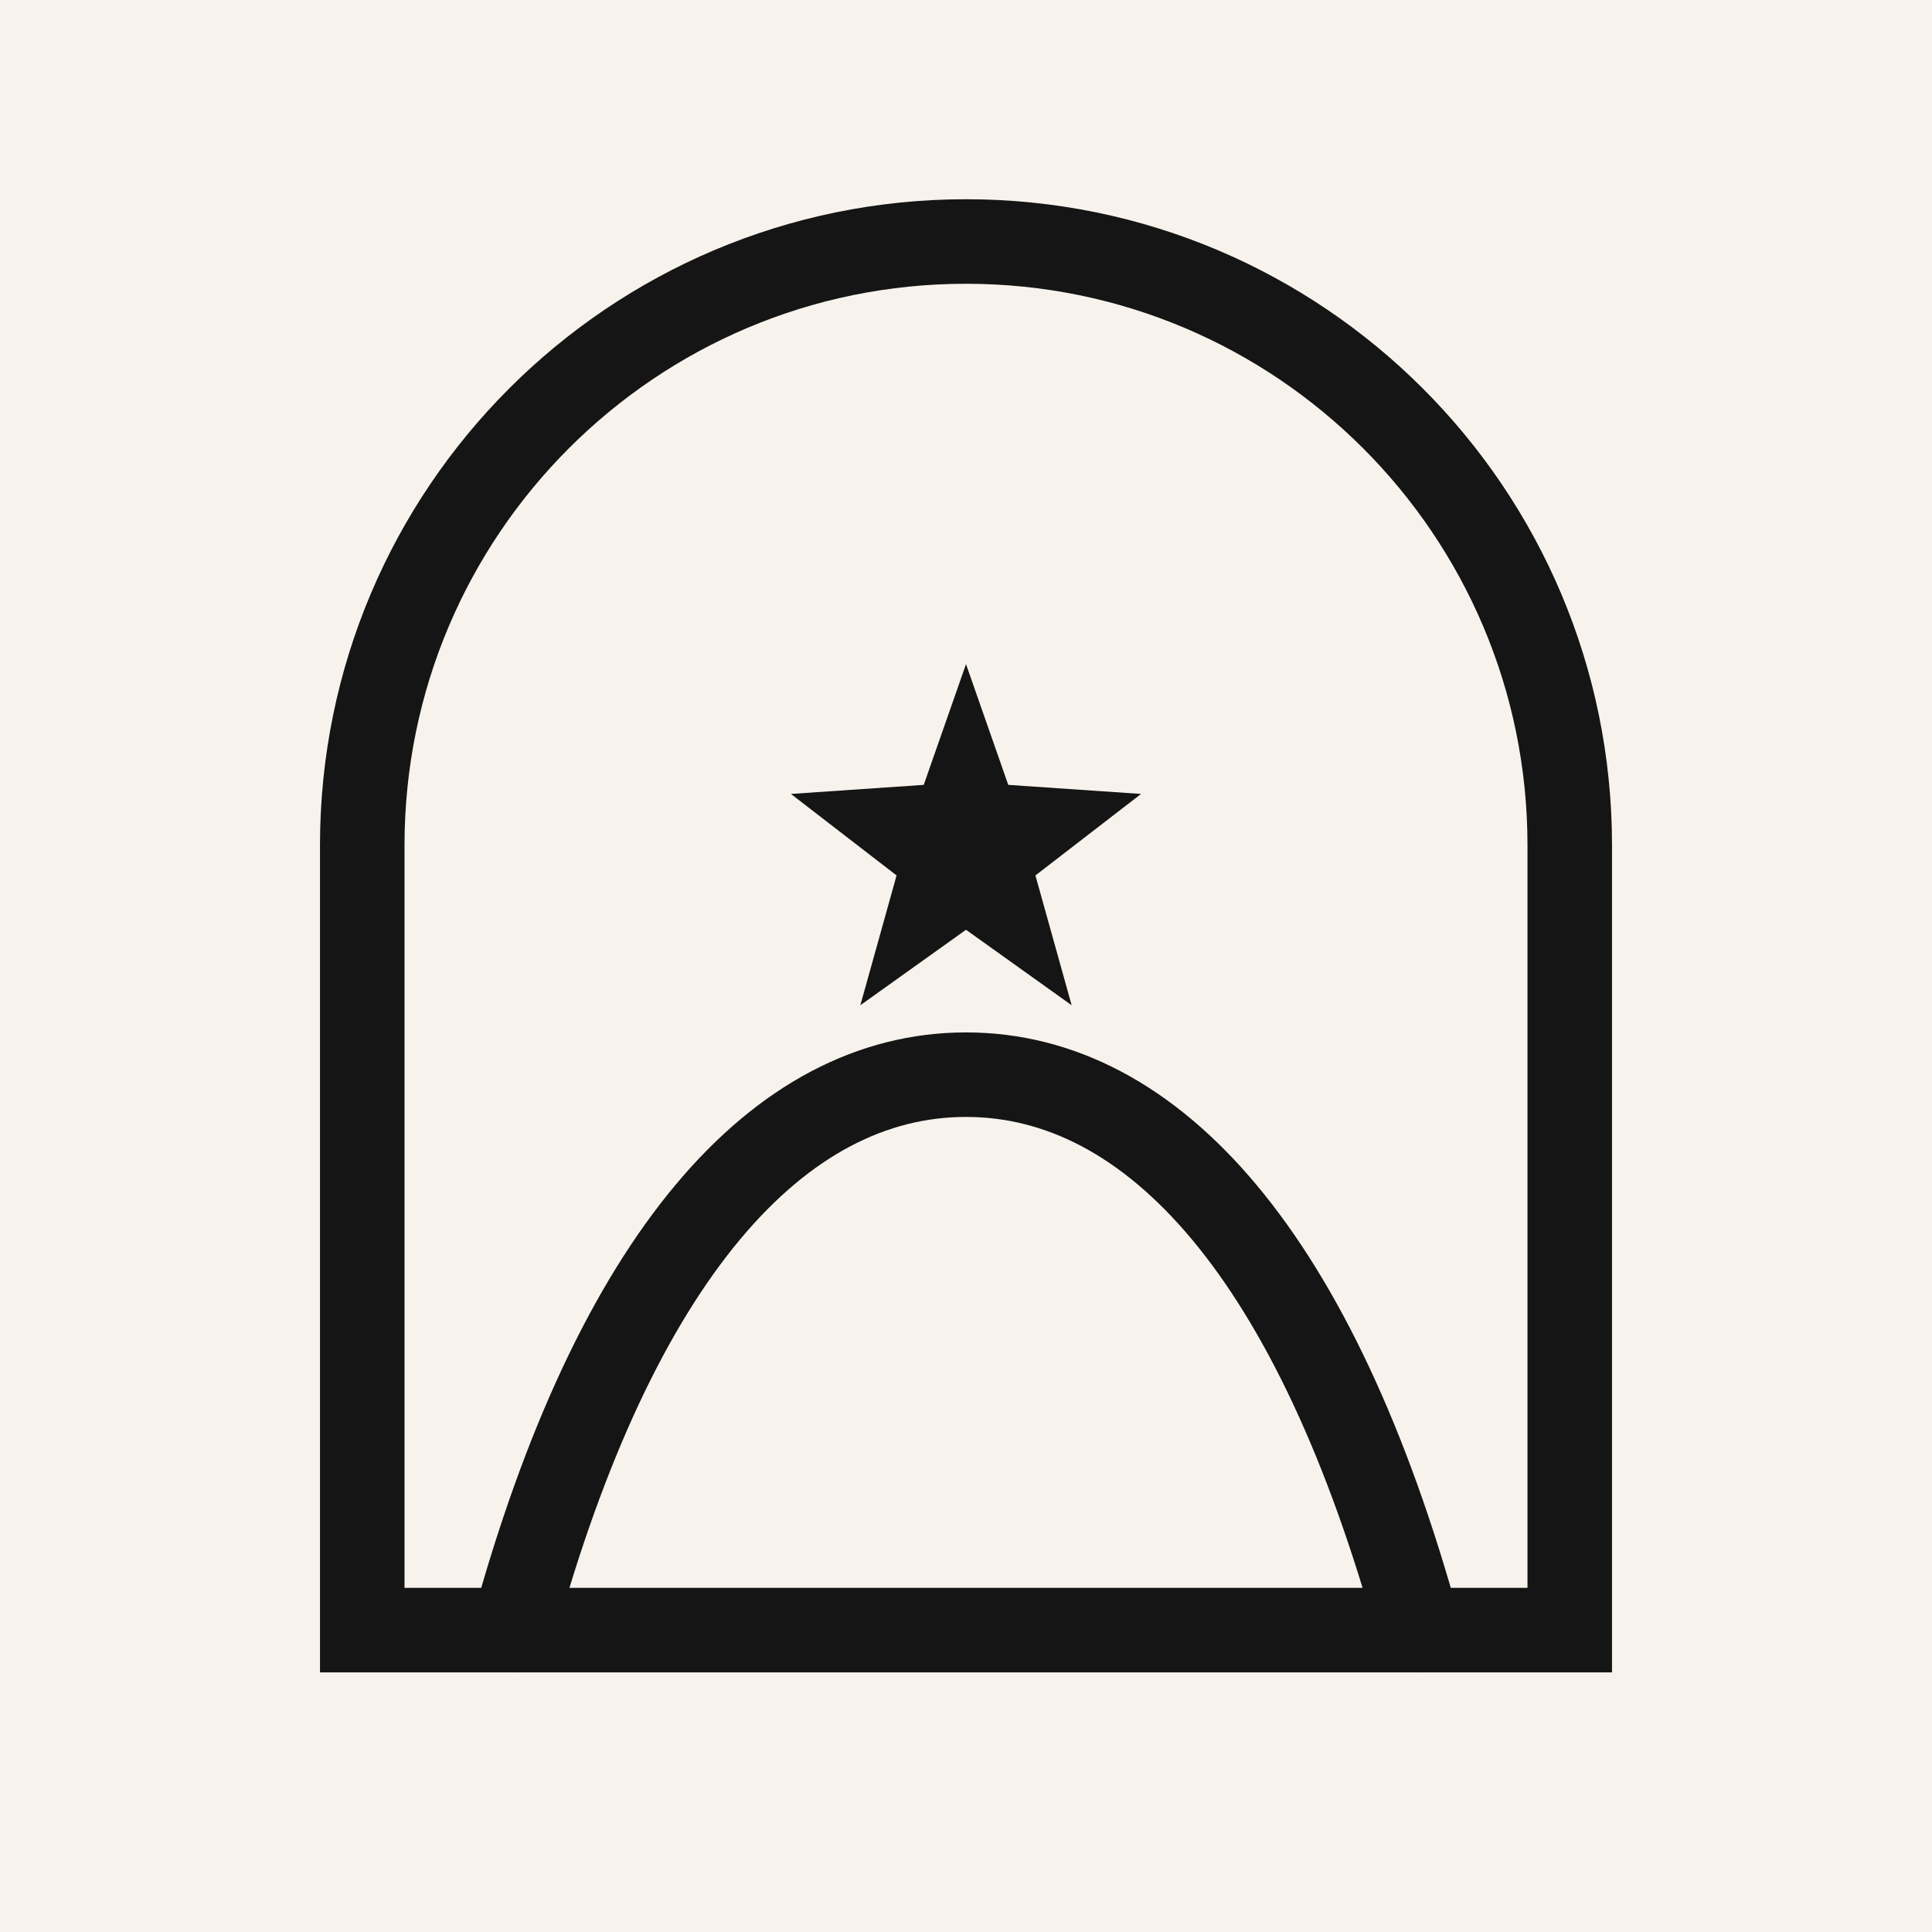
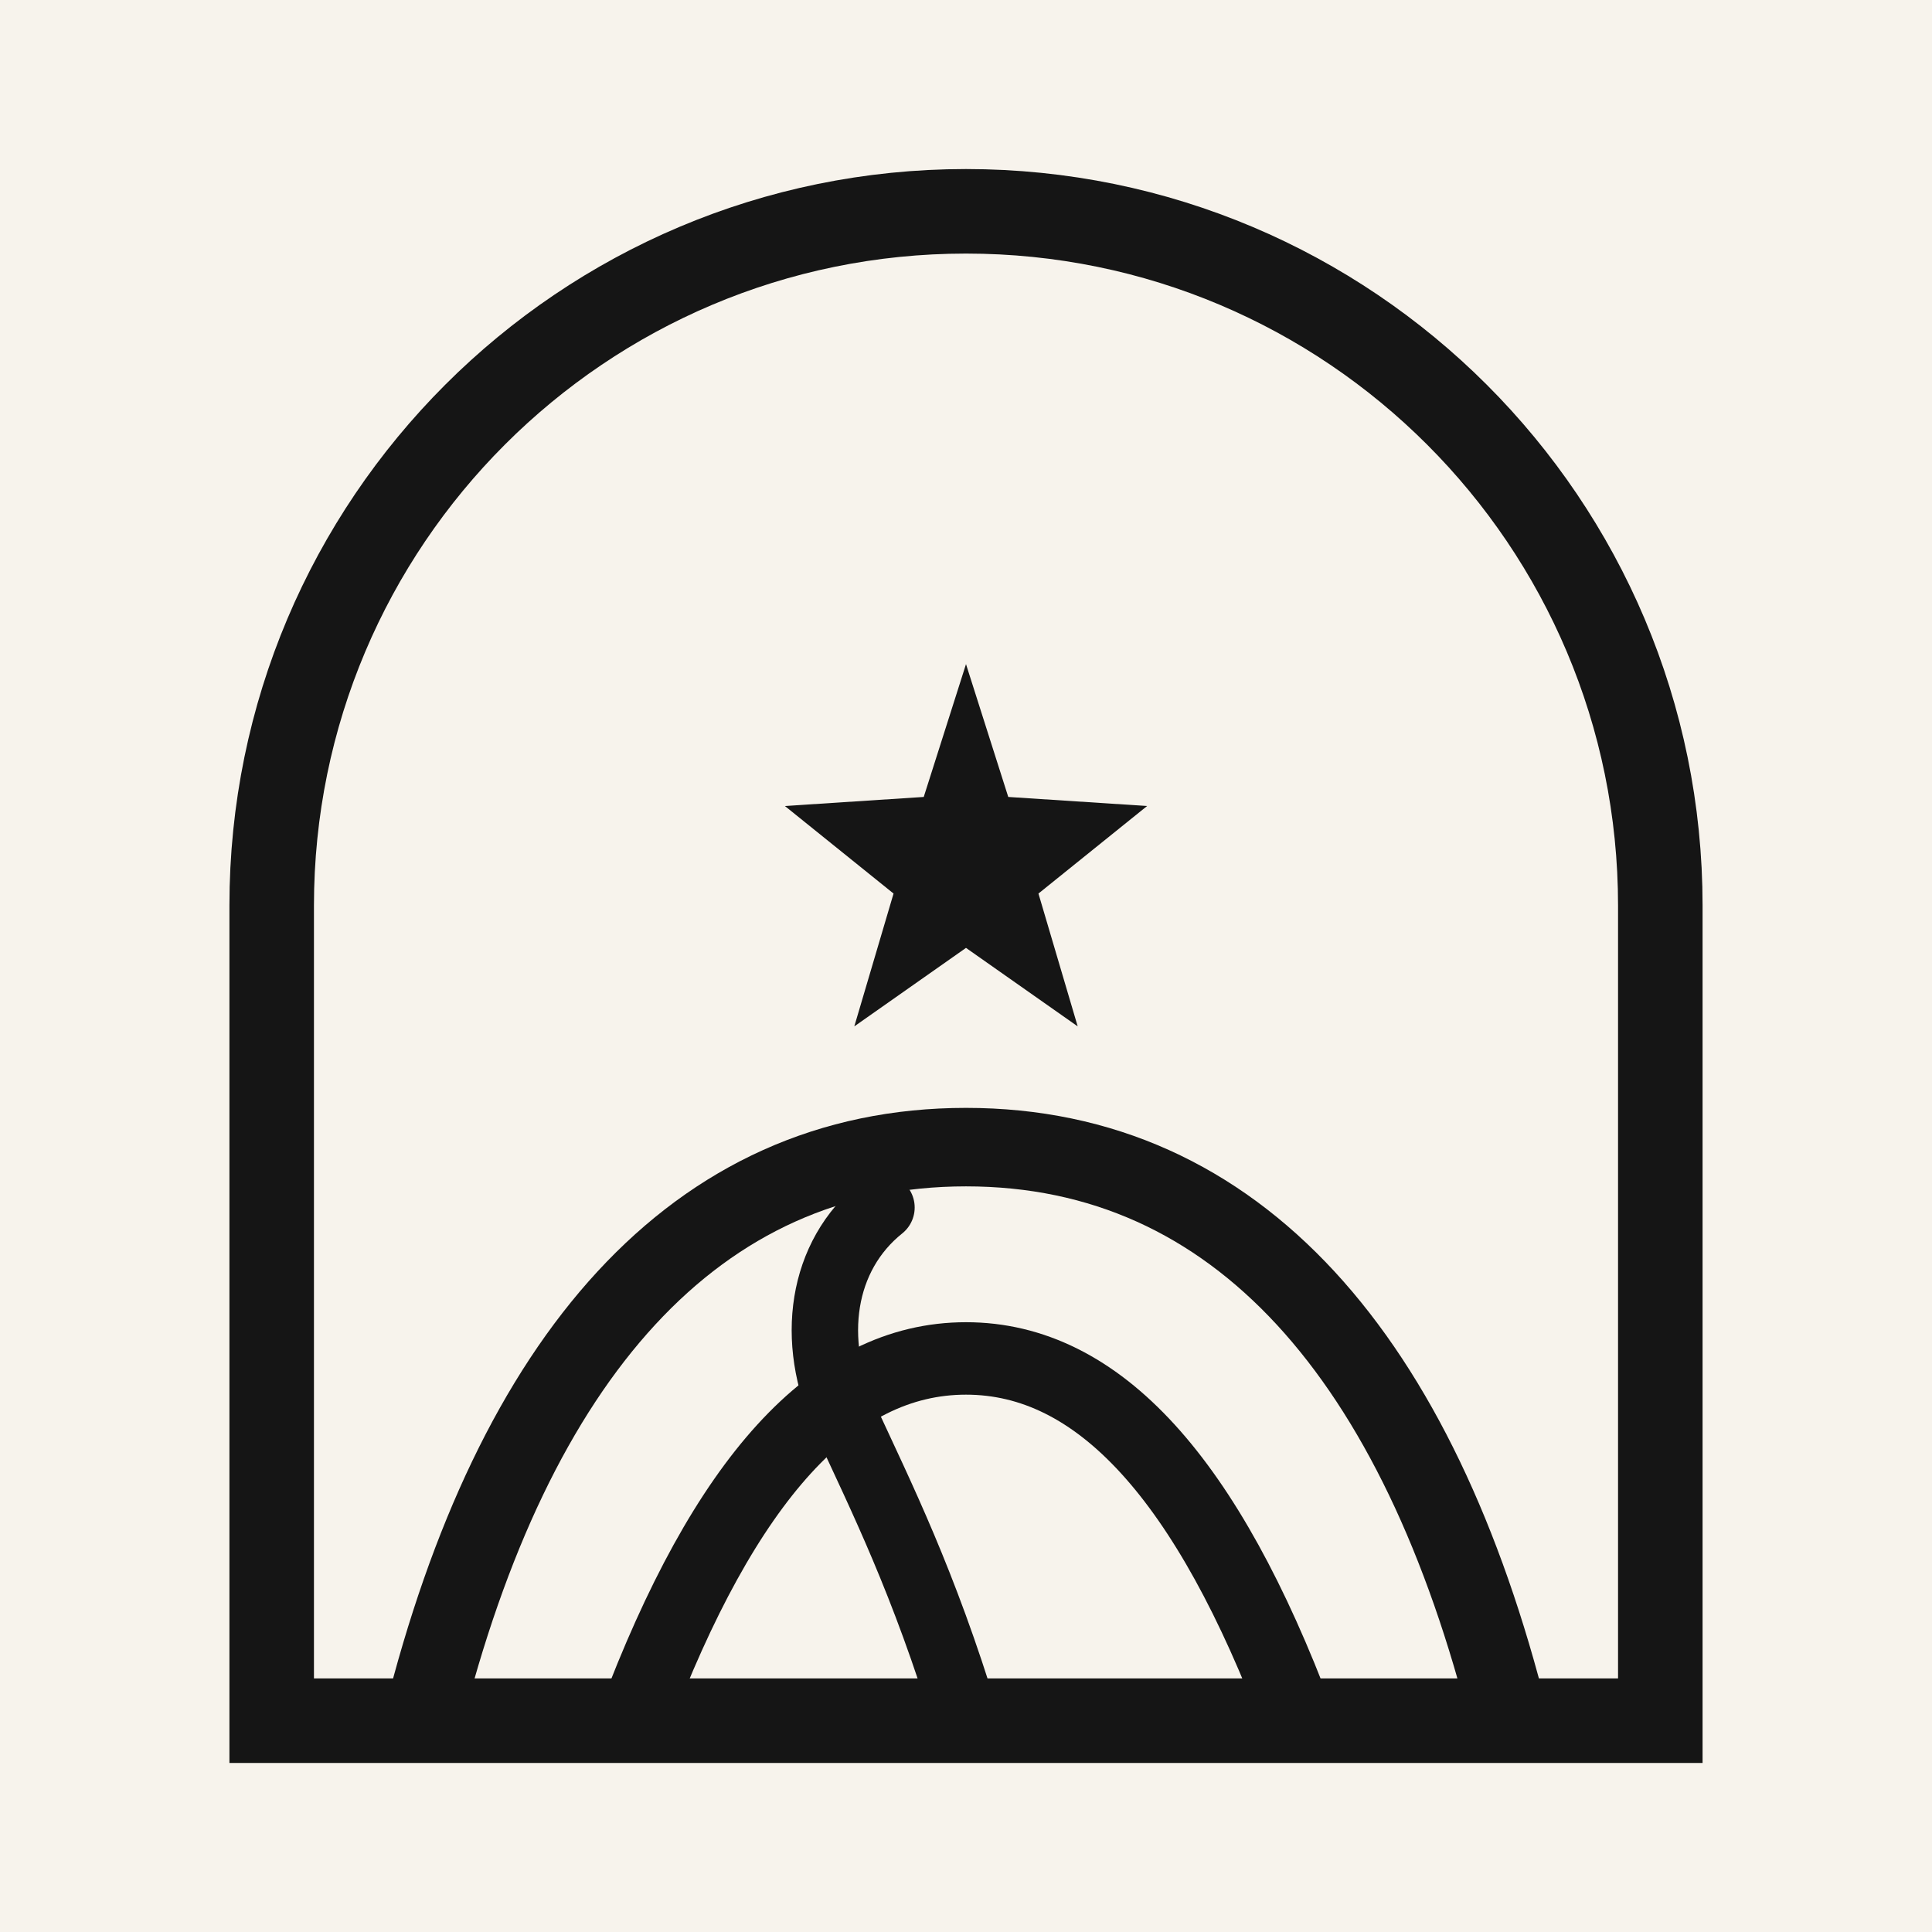
<svg xmlns="http://www.w3.org/2000/svg" width="32" height="32" viewBox="0 0 32 32" fill="none">
  <rect width="32" height="32" fill="#F7F3EC" />
-   <path d="M16 4C10.477 4 6 8.477 6 14V27H26V14C26 8.477 21.523 4 16 4Z" stroke="#151515" stroke-width="1.4" fill="none" />
-   <path d="M8.5 27C10.2 20.8 12.9 17.8 16 17.8C19.1 17.8 21.8 20.8 23.5 27" stroke="#151515" stroke-width="1.4" fill="none" stroke-linecap="round" />
-   <path d="M16 11 L16.7 13 L18.9 13.15 L17.15 14.5 L17.75 16.65 L16 15.4 L14.25 16.65 L14.85 14.5 L13.1 13.15 L15.3 13 Z" fill="#151515" />
+   <path d="M16 3.5C9.649 3.5 4.5 8.649 4.5 15V28.5H27.5V15C27.5 8.649 22.351 3.5 16 3.5Z" stroke="#151515" stroke-width="1.4" fill="none" />
+   <path d="M7 28.5C8.5 22.5 11.5 19 16 19C20.5 19 23.5 22.5 25 28.5" stroke="#151515" stroke-width="1.3" fill="none" stroke-linecap="round" />
+   <path d="M10.5 28.5C12 24.5 13.8 22.5 16 22.5C18.2 22.5 20 24.5 21.5 28.5" stroke="#151515" stroke-width="1.2" fill="none" stroke-linecap="round" />
+   <path d="M16 28.5C15.3 26.2 14.6 24.8 14 23.5C13.4 22.2 13.6 20.8 14.6 20" stroke="#151515" stroke-width="1.1" fill="none" stroke-linecap="round" />
+   <path d="M16 11 L16.7 13.2 L19 13.35 L17.2 14.8 L17.85 17 L16 15.7 L14.15 17 L14.8 14.8 L13 13.35 L15.3 13.2 Z" fill="#151515" />
</svg>
